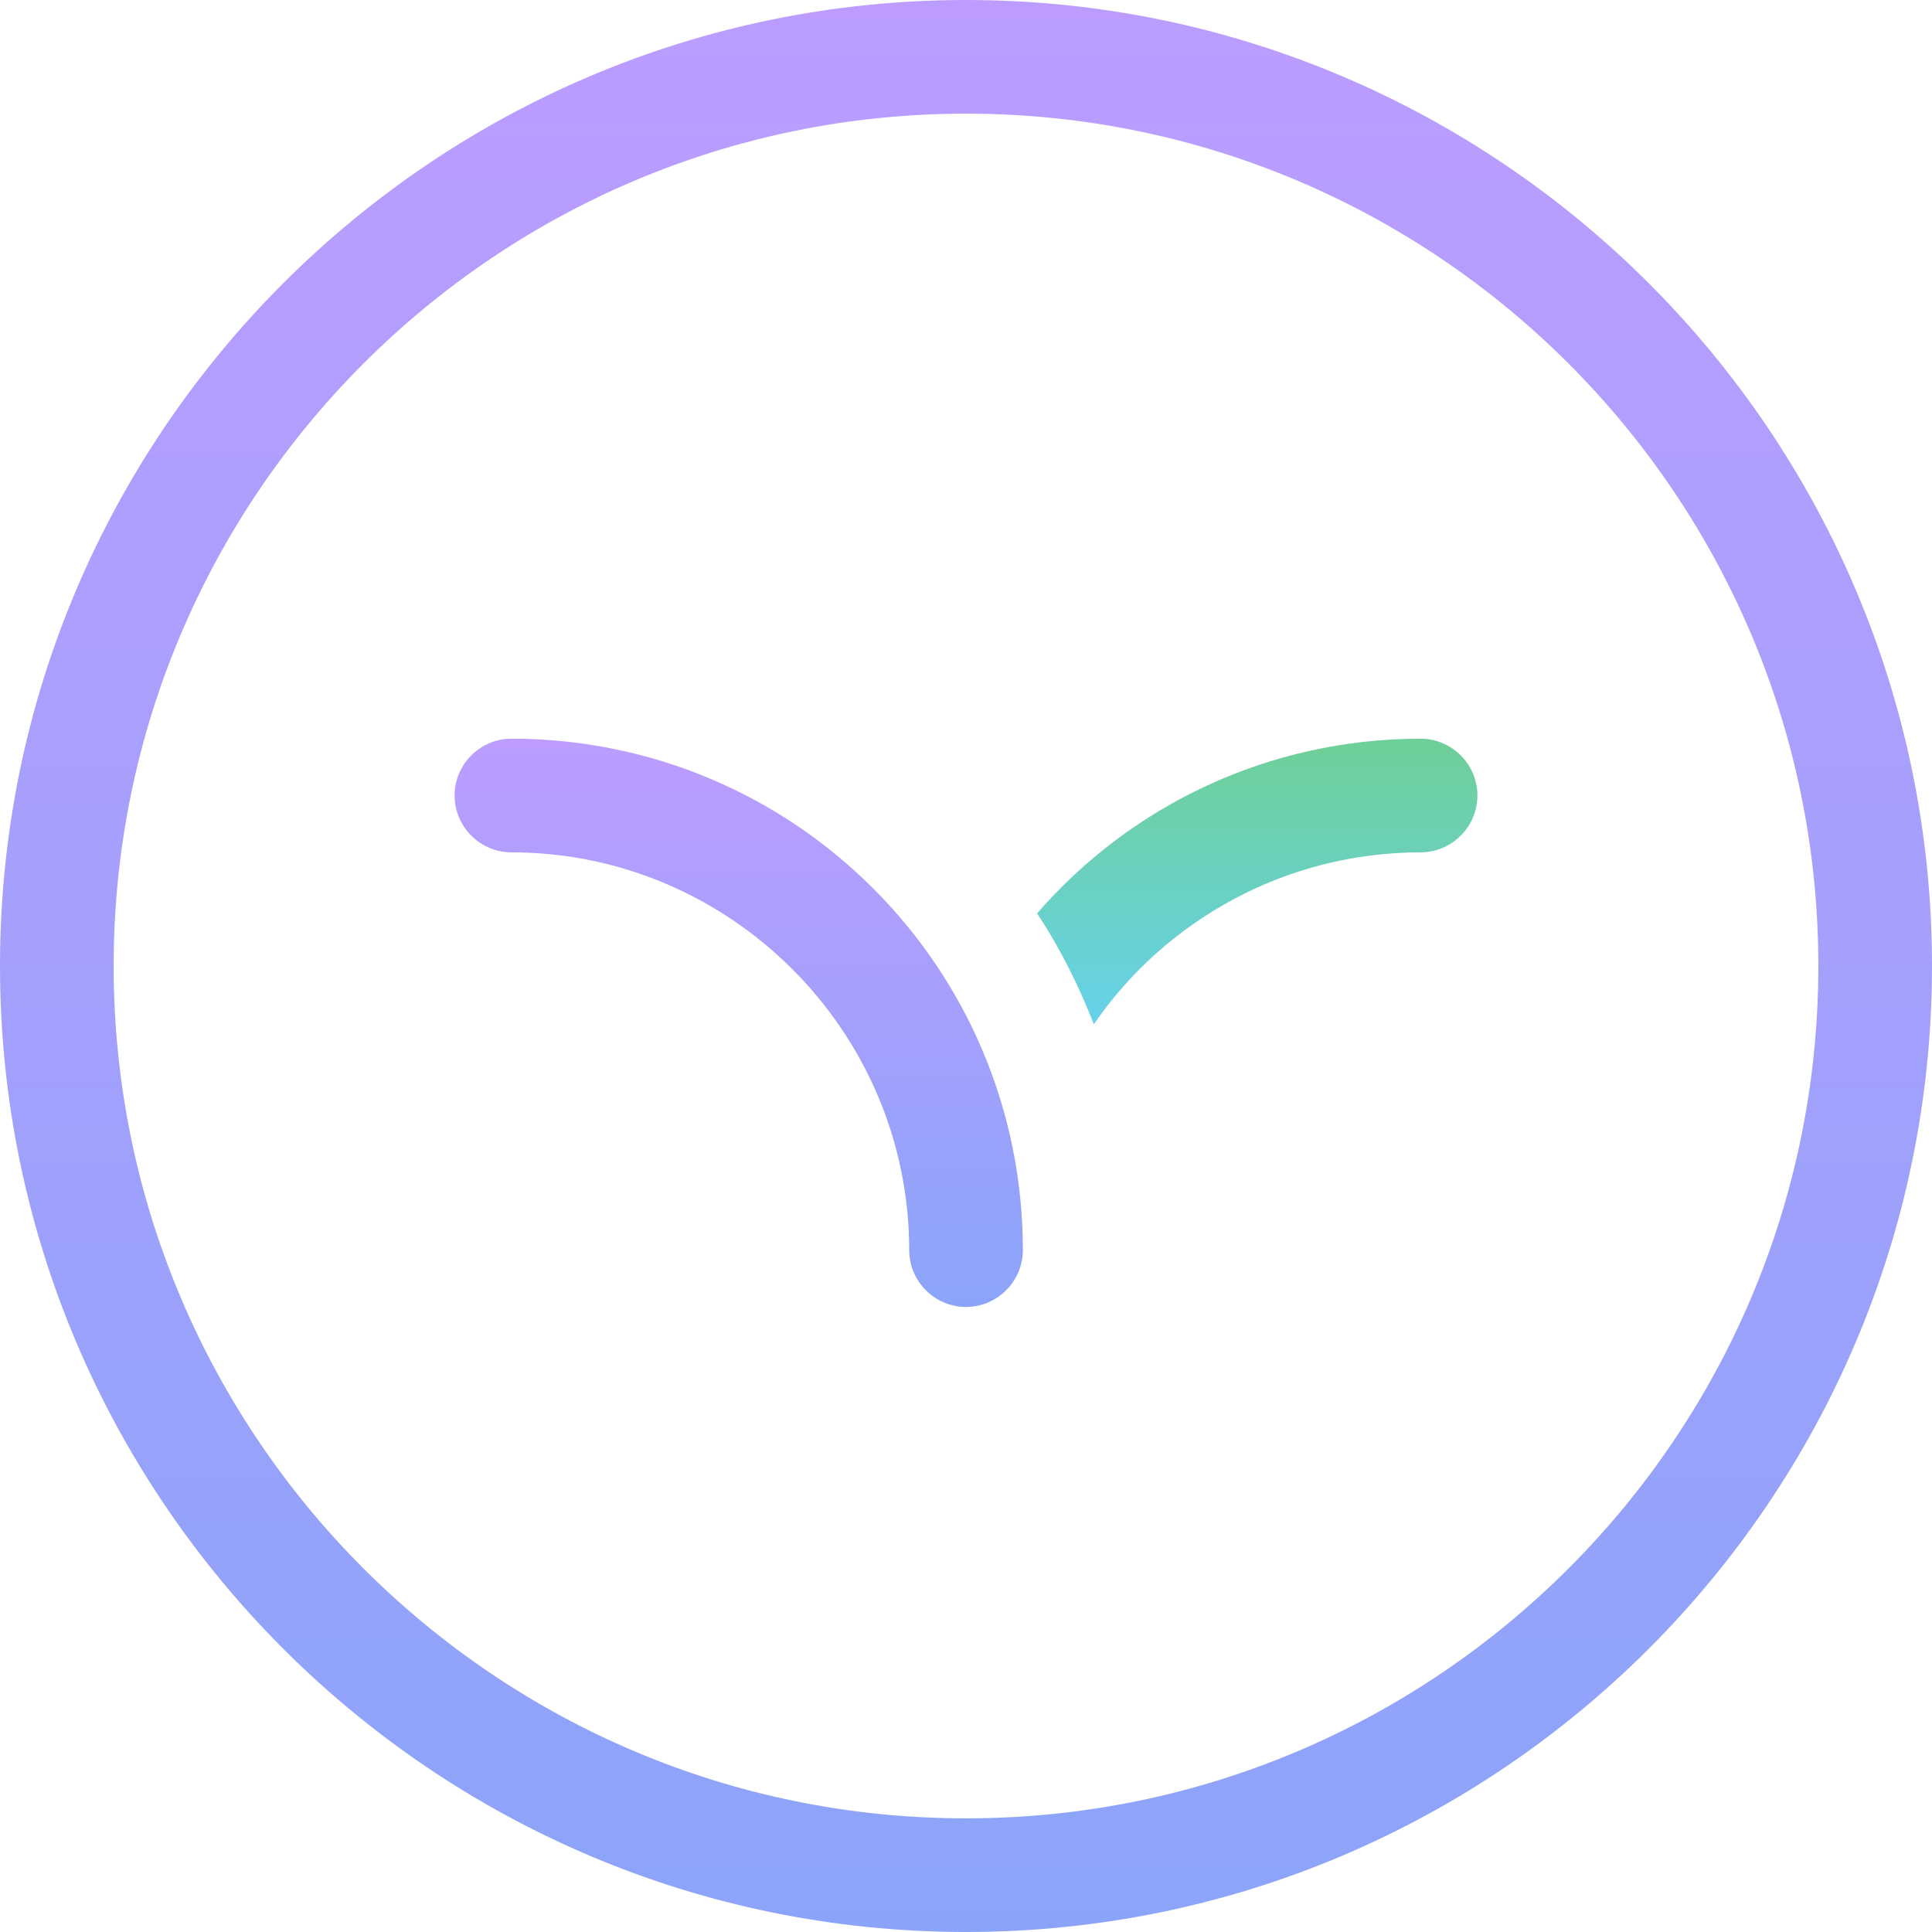
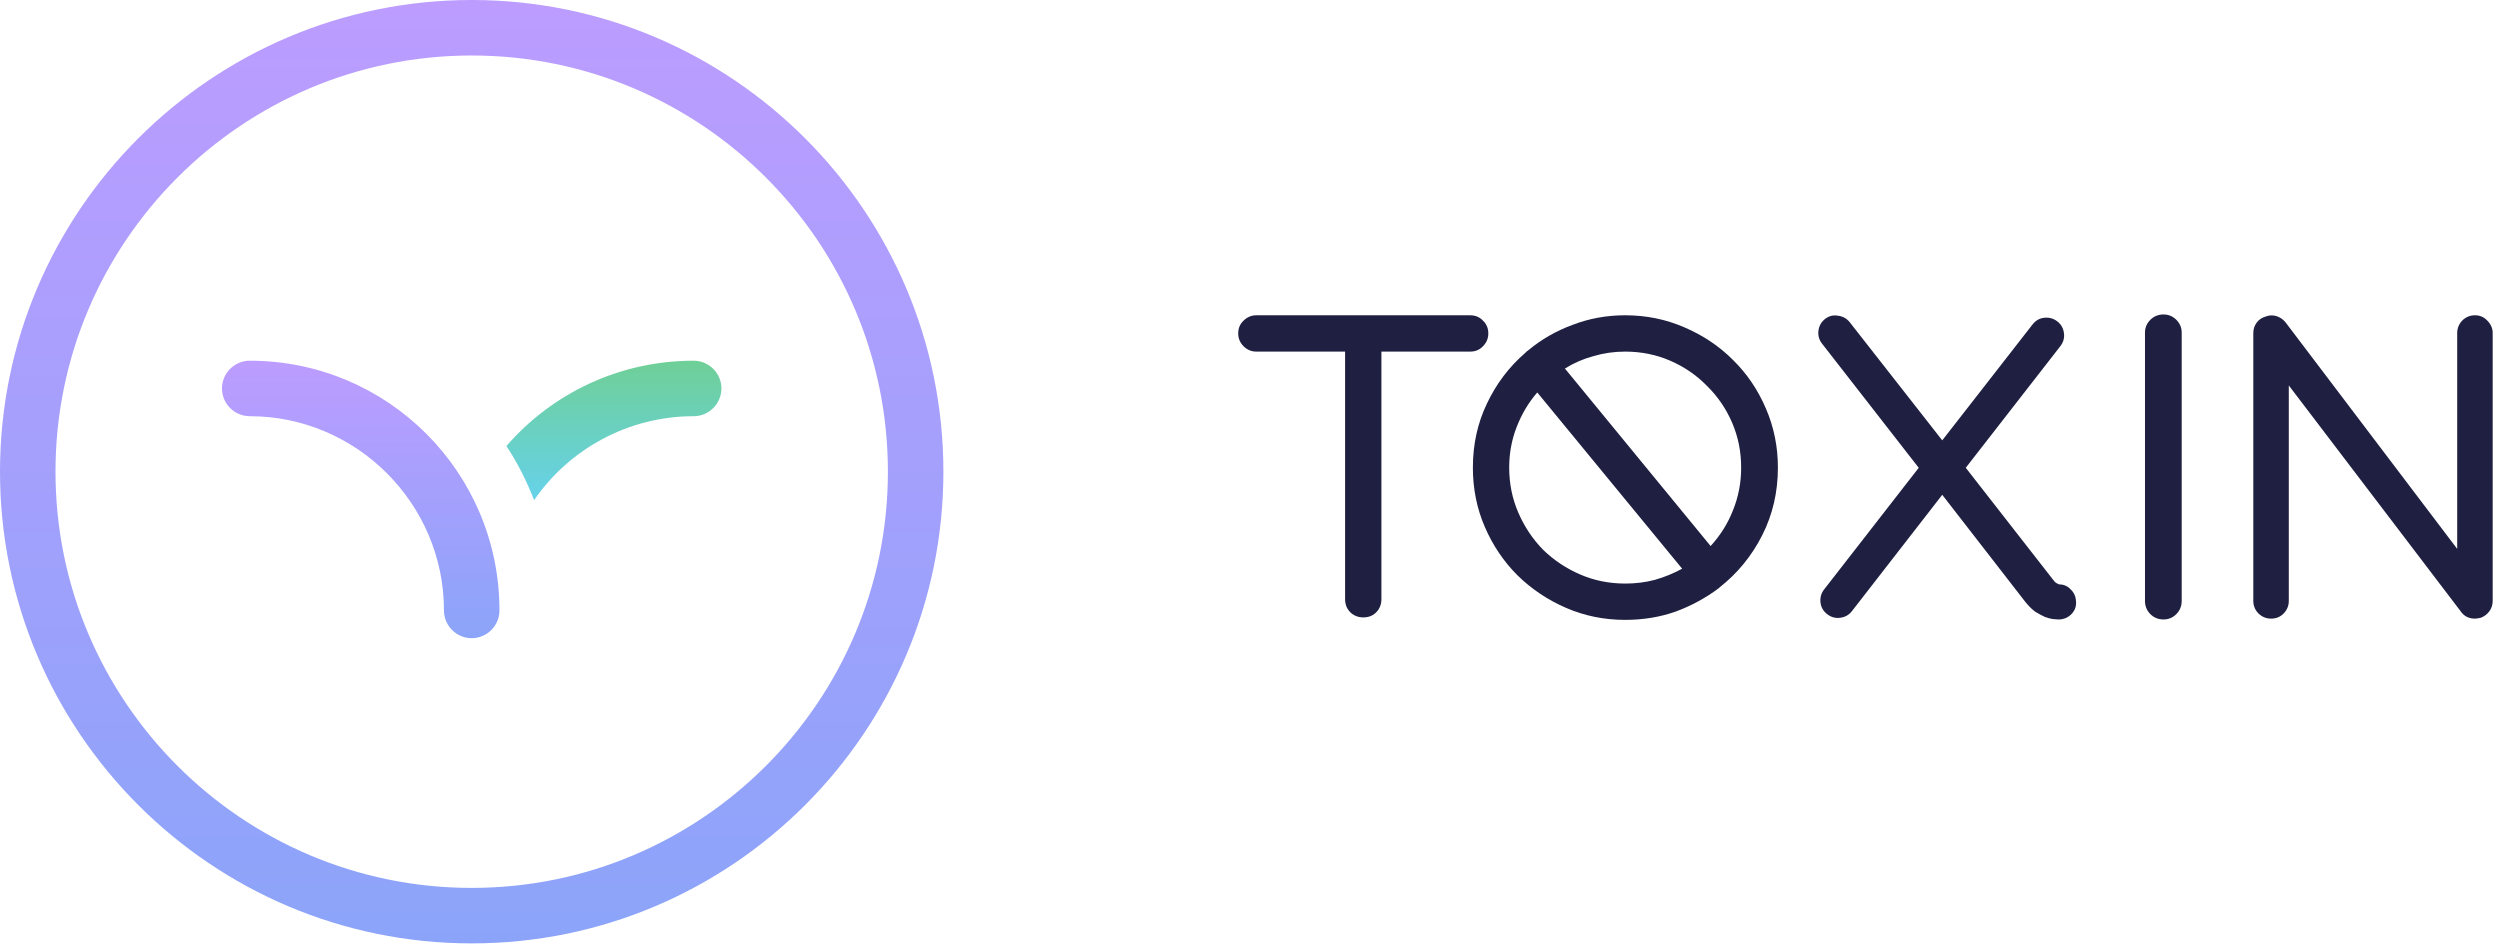
- <svg xmlns="http://www.w3.org/2000/svg" width="40" height="40" viewBox="0 0 40 40" fill="none">
+ <svg xmlns="http://www.w3.org/2000/svg" width="106" height="40" viewBox="0 0 106 40" fill="none">
+   <path d="M62.335 13.368C62.557 13.368 62.737 13.444 62.877 13.595C63.029 13.736 63.105 13.916 63.105 14.138C63.105 14.348 63.029 14.529 62.877 14.681C62.737 14.832 62.557 14.908 62.335 14.908H58.572V25.408C58.572 25.63 58.497 25.816 58.345 25.968C58.205 26.108 58.024 26.178 57.803 26.178C57.593 26.178 57.412 26.108 57.26 25.968C57.108 25.816 57.032 25.63 57.032 25.408V14.908H53.27C53.06 14.908 52.879 14.832 52.727 14.681C52.576 14.529 52.5 14.348 52.5 14.138C52.5 13.916 52.576 13.736 52.727 13.595C52.879 13.444 53.06 13.368 53.27 13.368H62.335Z" fill="#1F2041" />
+   <path d="M68.908 13.368C69.794 13.368 70.629 13.537 71.41 13.876C72.203 14.214 72.892 14.675 73.475 15.258C74.07 15.841 74.537 16.53 74.875 17.323C75.213 18.105 75.383 18.939 75.383 19.826C75.383 20.864 75.161 21.82 74.718 22.695C74.274 23.57 73.674 24.305 72.915 24.901C72.915 24.901 72.903 24.912 72.88 24.936C72.32 25.355 71.708 25.688 71.043 25.933C70.378 26.166 69.666 26.283 68.908 26.283C68.021 26.283 67.187 26.114 66.405 25.776C65.623 25.437 64.935 24.976 64.34 24.393C63.757 23.81 63.296 23.127 62.958 22.346C62.619 21.564 62.45 20.724 62.45 19.826C62.45 18.846 62.648 17.941 63.045 17.113C63.442 16.273 63.984 15.556 64.673 14.96L64.743 14.89C64.754 14.89 64.772 14.879 64.795 14.855C65.355 14.389 65.985 14.027 66.685 13.771C67.385 13.502 68.126 13.368 68.908 13.368ZM68.908 24.743C69.351 24.743 69.771 24.691 70.168 24.585C70.576 24.469 70.961 24.311 71.323 24.113L65.18 16.64C64.807 17.072 64.515 17.562 64.305 18.11C64.095 18.647 63.99 19.219 63.99 19.826C63.99 20.502 64.118 21.138 64.375 21.733C64.632 22.328 64.982 22.853 65.425 23.308C65.88 23.751 66.405 24.101 67 24.358C67.595 24.615 68.231 24.743 68.908 24.743ZM72.53 23.151C72.938 22.707 73.254 22.206 73.475 21.645C73.709 21.074 73.825 20.467 73.825 19.826C73.825 19.149 73.697 18.513 73.44 17.918C73.183 17.323 72.828 16.804 72.373 16.36C71.929 15.905 71.41 15.55 70.815 15.293C70.22 15.036 69.584 14.908 68.908 14.908C68.441 14.908 67.992 14.972 67.56 15.101C67.128 15.217 66.726 15.392 66.353 15.626L72.53 23.151Z" fill="#1F2041" />
+   <path d="M82.351 20.631C82.118 20.631 81.919 20.537 81.756 20.351L77.258 14.575C77.13 14.412 77.078 14.231 77.101 14.033C77.124 13.823 77.218 13.654 77.381 13.525C77.544 13.397 77.725 13.351 77.924 13.386C78.133 13.409 78.303 13.502 78.431 13.665L82.351 18.671L86.183 13.753C86.312 13.59 86.475 13.496 86.674 13.473C86.883 13.45 87.07 13.502 87.234 13.63C87.397 13.759 87.49 13.928 87.513 14.138C87.537 14.336 87.484 14.517 87.356 14.681L82.946 20.351C82.794 20.537 82.596 20.631 82.351 20.631ZM87.269 26.265C87.222 26.265 87.146 26.26 87.041 26.248C86.948 26.236 86.837 26.207 86.709 26.16C86.58 26.102 86.44 26.026 86.288 25.933C86.148 25.828 86.008 25.688 85.868 25.513L82.351 20.98L78.519 25.916C78.39 26.079 78.221 26.172 78.011 26.195C77.813 26.219 77.632 26.166 77.469 26.038C77.305 25.91 77.212 25.746 77.189 25.548C77.165 25.338 77.218 25.151 77.346 24.988L81.756 19.318C81.896 19.131 82.088 19.038 82.334 19.038C82.59 19.038 82.794 19.131 82.946 19.318L87.041 24.568C87.099 24.65 87.152 24.702 87.198 24.726C87.245 24.749 87.28 24.766 87.303 24.778C87.502 24.778 87.665 24.848 87.793 24.988C87.933 25.116 88.009 25.28 88.021 25.478C88.044 25.688 87.986 25.869 87.846 26.02C87.706 26.172 87.531 26.254 87.321 26.265H87.269Z" fill="#1F2041" />
+   <path d="M91.734 26.265C91.513 26.265 91.326 26.19 91.174 26.038C91.023 25.886 90.947 25.7 90.947 25.478V14.103C90.947 13.893 91.023 13.712 91.174 13.56C91.326 13.409 91.513 13.333 91.734 13.333C91.944 13.333 92.125 13.409 92.277 13.56C92.428 13.712 92.504 13.893 92.504 14.103V25.478C92.504 25.7 92.428 25.886 92.277 26.038C92.125 26.19 91.944 26.265 91.734 26.265Z" fill="#1F2041" />
+   <path d="M104.938 26.23C104.681 26.23 104.483 26.131 104.343 25.933L97.045 16.343V25.478C97.045 25.688 96.969 25.869 96.818 26.02C96.678 26.16 96.503 26.23 96.293 26.23C96.094 26.23 95.919 26.16 95.768 26.02C95.616 25.869 95.54 25.688 95.54 25.478V14.12C95.54 13.957 95.587 13.811 95.68 13.683C95.773 13.555 95.902 13.467 96.065 13.421C96.217 13.362 96.368 13.356 96.52 13.403C96.672 13.45 96.8 13.537 96.905 13.665L104.185 23.273V14.12C104.185 13.922 104.255 13.747 104.395 13.595C104.547 13.444 104.728 13.368 104.938 13.368C105.148 13.368 105.323 13.444 105.463 13.595C105.614 13.747 105.69 13.922 105.69 14.12V25.478C105.69 25.641 105.643 25.787 105.55 25.916C105.457 26.044 105.334 26.137 105.183 26.195C105.066 26.219 104.984 26.23 104.938 26.23Z" fill="#1F2041" />
  <path d="M20 27.059C19.353 27.059 18.824 26.529 18.824 25.882C18.824 21.353 15.118 17.647 10.589 17.647C9.942 17.647 9.412 17.117 9.412 16.47C9.412 15.823 9.942 15.294 10.589 15.294C16.442 15.294 21.177 20.029 21.177 25.882C21.177 26.529 20.647 27.059 20 27.059Z" fill="url(#paint0_linear)" />
  <path d="M30.588 16.47C30.588 17.117 30.059 17.647 29.412 17.647C26.618 17.647 24.118 19.059 22.647 21.206C22.324 20.382 21.941 19.617 21.471 18.912C23.412 16.676 26.265 15.294 29.412 15.294C30.059 15.294 30.588 15.823 30.588 16.47Z" fill="url(#paint1_linear)" />
  <path d="M20 40C8.971 40 0 31.029 0 20C0 8.971 8.971 0 20 0C31.029 0 40 8.971 40 20C40 31.029 31.029 40 20 40ZM20 2.353C10.265 2.353 2.353 10.265 2.353 20C2.353 29.735 10.265 37.647 20 37.647C29.735 37.647 37.647 29.735 37.647 20C37.647 10.265 29.735 2.353 20 2.353Z" fill="url(#paint2_linear)" />
  <defs>
    <linearGradient id="paint0_linear" x1="15.294" y1="15.294" x2="15.294" y2="27.059" gradientUnits="userSpaceOnUse">
      <stop stop-color="#BC9CFF" />
      <stop offset="1" stop-color="#8BA4F9" />
    </linearGradient>
    <linearGradient id="paint1_linear" x1="26.029" y1="15.294" x2="26.029" y2="21.206" gradientUnits="userSpaceOnUse">
      <stop stop-color="#6FCF97" />
      <stop offset="1" stop-color="#66D2EA" />
    </linearGradient>
    <linearGradient id="paint2_linear" x1="20" y1="0" x2="20" y2="40" gradientUnits="userSpaceOnUse">
      <stop stop-color="#BC9CFF" />
      <stop offset="1" stop-color="#8BA4F9" />
    </linearGradient>
  </defs>
</svg>
